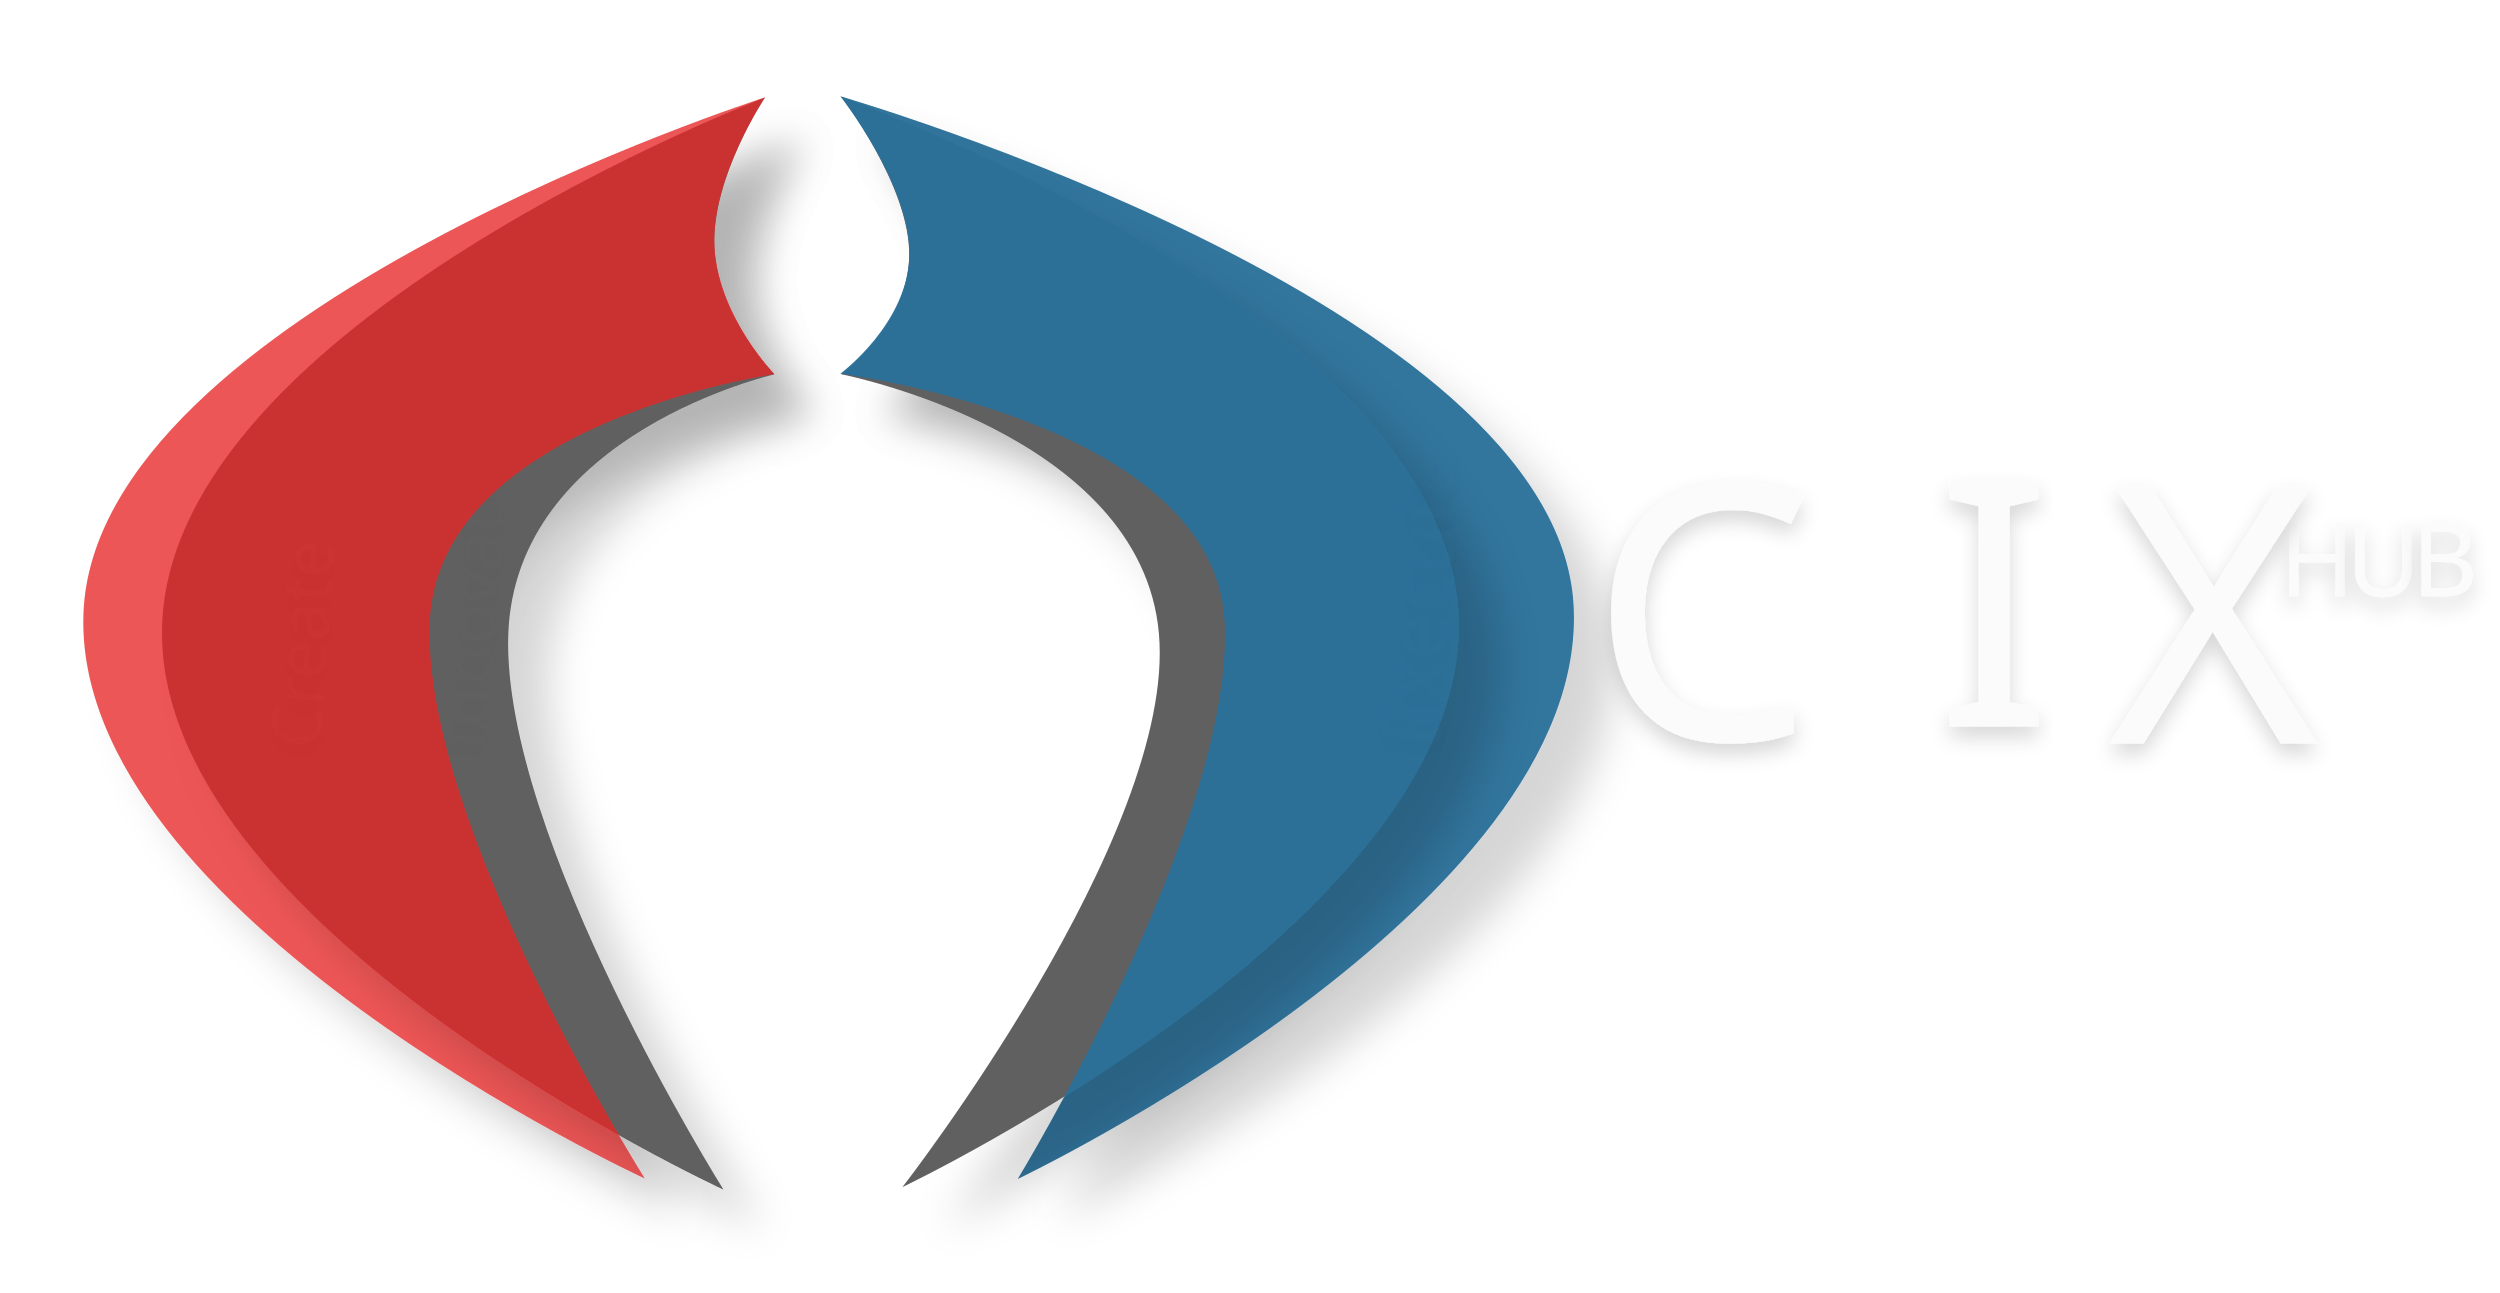
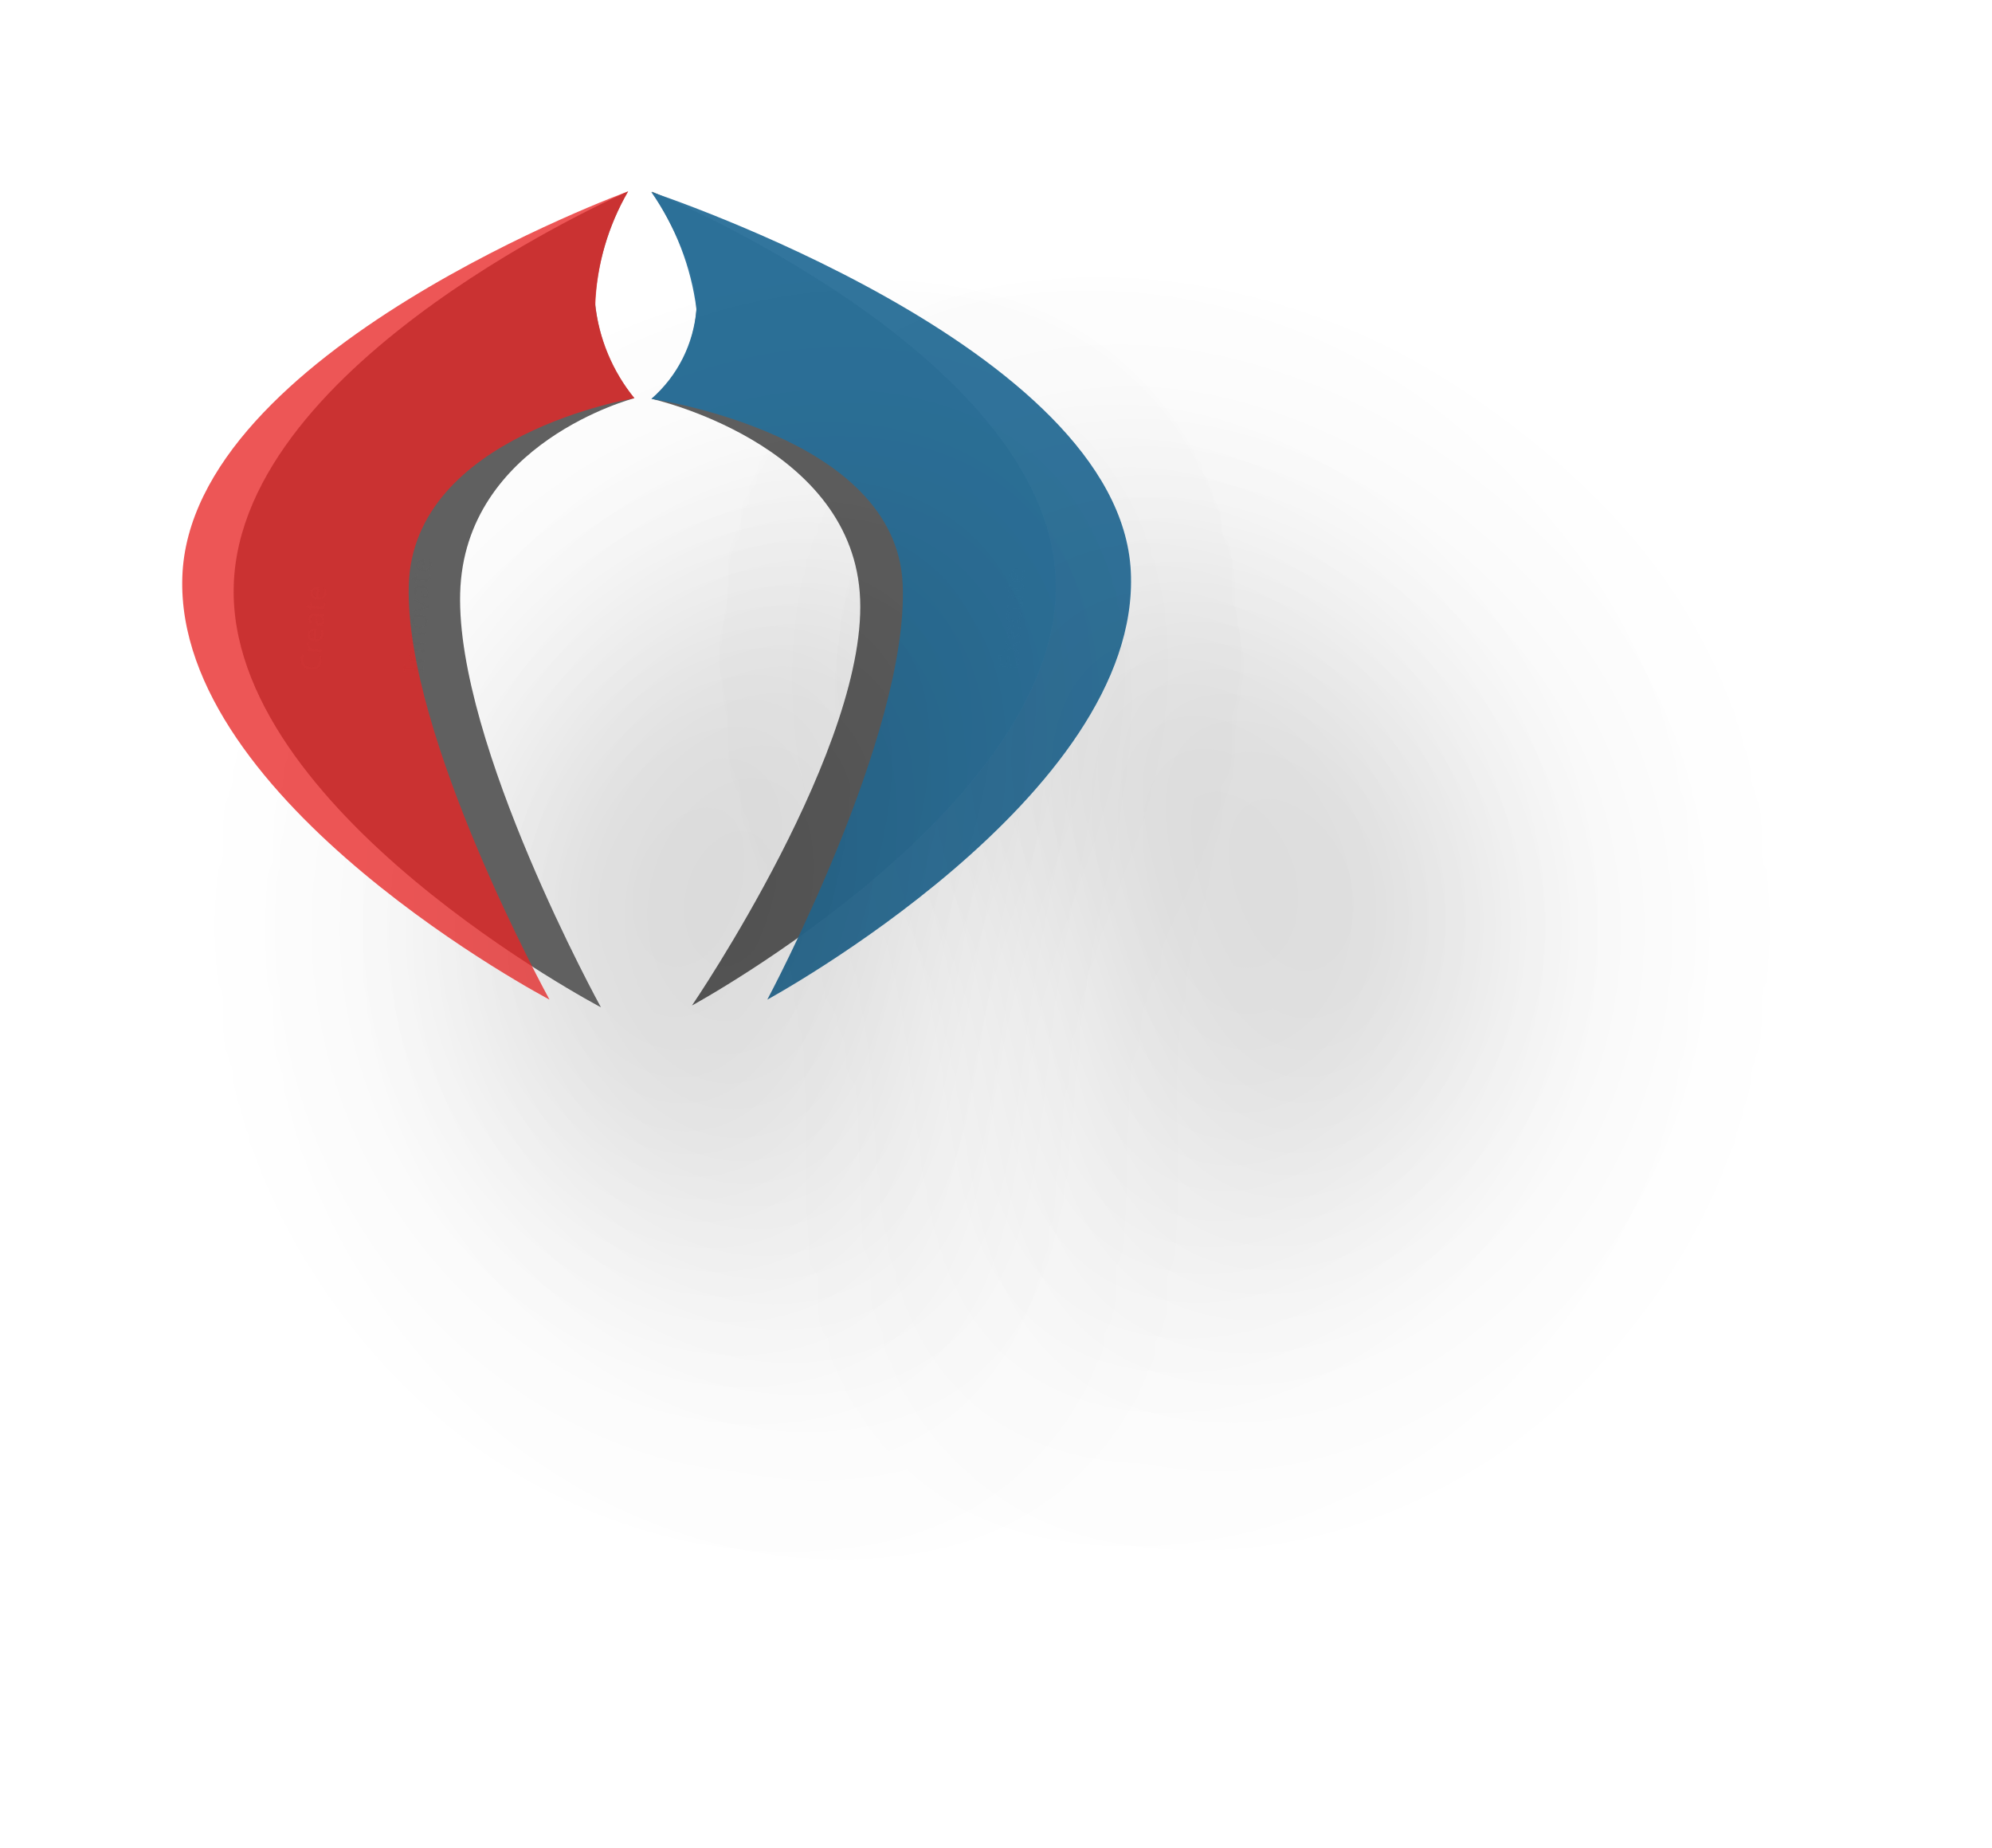
- <svg xmlns="http://www.w3.org/2000/svg" width="736.004" height="380.468" viewBox="0 0 736.004 380.468">
+ <svg xmlns="http://www.w3.org/2000/svg" width="71.164" height="65.996" viewBox="0 0 71.164 65.996">
  <defs>
-     <filter id="Path_6" x="237.138" y="11.476" width="264.511" height="367.696" filterUnits="userSpaceOnUse">
+     <filter id="Path_6" x="16.88" y="0" width="54.284" height="65.869" filterUnits="userSpaceOnUse">
      <feOffset dx="12" dy="12" input="SourceAlpha" />
      <feGaussianBlur stdDeviation="6" result="blur" />
      <feFlood flood-opacity="0.161" />
      <feComposite operator="in" in2="blur" />
      <feComposite in="SourceGraphic" />
    </filter>
-     <filter id="Path_8" x="237.358" y="13.357" width="230.368" height="366.403" filterUnits="userSpaceOnUse">
+     <filter id="Path_8" x="16.897" y="0.13" width="51.574" height="65.805" filterUnits="userSpaceOnUse">
      <feOffset dx="12" dy="12" input="SourceAlpha" />
      <feGaussianBlur stdDeviation="6" result="blur-2" />
      <feFlood flood-opacity="0.161" />
      <feComposite operator="in" in2="blur-2" />
      <feComposite in="SourceGraphic" />
    </filter>
-     <filter id="Path_10" x="12.964" y="15.841" width="247.884" height="362.171" filterUnits="userSpaceOnUse">
+     <filter id="Path_10" x="0" y="0.3" width="52.916" height="65.492" filterUnits="userSpaceOnUse">
      <feOffset dx="12" dy="12" input="SourceAlpha" />
      <feGaussianBlur stdDeviation="6" result="blur-3" />
      <feFlood flood-opacity="0.161" />
      <feComposite operator="in" in2="blur-3" />
      <feComposite in="SourceGraphic" />
    </filter>
-     <filter id="Path_11" x="36.128" y="16.73" width="224.71" height="363.738" filterUnits="userSpaceOnUse">
+     <filter id="Path_11" x="1.839" y="0.361" width="51.076" height="65.635" filterUnits="userSpaceOnUse">
      <feOffset dx="12" dy="12" input="SourceAlpha" />
      <feGaussianBlur stdDeviation="6" result="blur-4" />
      <feFlood flood-opacity="0.161" />
      <feComposite operator="in" in2="blur-4" />
      <feComposite in="SourceGraphic" />
    </filter>
-     <filter id="Create" x="65.154" y="158.458" width="58.746" height="75.447" filterUnits="userSpaceOnUse">
+     <filter id="Create" x="1.446" y="14.946" width="20.204" height="21.132" filterUnits="userSpaceOnUse">
      <feOffset dy="3" input="SourceAlpha" />
      <feGaussianBlur stdDeviation="3" result="blur-5" />
      <feFlood flood-opacity="0.161" />
      <feComposite operator="in" in2="blur-5" />
      <feComposite in="SourceGraphic" />
    </filter>
-     <filter id="Innovate" x="114.552" y="145.341" width="59.723" height="89.413" filterUnits="userSpaceOnUse">
+     <filter id="Innovate" x="5.127" y="14.026" width="20.274" height="22.13" filterUnits="userSpaceOnUse">
      <feOffset dy="3" input="SourceAlpha" />
      <feGaussianBlur stdDeviation="3" result="blur-6" />
      <feFlood flood-opacity="0.161" />
      <feComposite operator="in" in2="blur-6" />
      <feComposite in="SourceGraphic" />
    </filter>
-     <filter id="Execute_" x="390.857" y="136.689" width="111.087" height="99.953" filterUnits="userSpaceOnUse">
+     <filter id="Execute_" x="26.367" y="13.885" width="22.269" height="22.269" filterUnits="userSpaceOnUse">
      <feOffset dy="3" input="SourceAlpha" />
      <feGaussianBlur stdDeviation="3" result="blur-7" />
      <feFlood flood-opacity="0.161" />
      <feComposite operator="in" in2="blur-7" />
      <feComposite in="SourceGraphic" />
    </filter>
-     <filter id="H" x="662.01" y="139.5" width="37" height="73" filterUnits="userSpaceOnUse">
-       <feOffset dy="3" input="SourceAlpha" />
-       <feGaussianBlur stdDeviation="3" result="blur-8" />
-       <feFlood flood-opacity="0.161" />
-       <feComposite operator="in" in2="blur-8" />
-       <feComposite in="SourceGraphic" />
-     </filter>
-     <filter id="U" x="681.661" y="139.5" width="37" height="73" filterUnits="userSpaceOnUse">
-       <feOffset dy="3" input="SourceAlpha" />
-       <feGaussianBlur stdDeviation="3" result="blur-9" />
-       <feFlood flood-opacity="0.161" />
-       <feComposite operator="in" in2="blur-9" />
-       <feComposite in="SourceGraphic" />
-     </filter>
-     <filter id="B" x="701.004" y="139.5" width="35" height="73" filterUnits="userSpaceOnUse">
-       <feOffset dy="3" input="SourceAlpha" />
-       <feGaussianBlur stdDeviation="3" result="blur-10" />
-       <feFlood flood-opacity="0.161" />
-       <feComposite operator="in" in2="blur-10" />
-       <feComposite in="SourceGraphic" />
-     </filter>
-     <filter id="X" x="611.583" y="107.875" width="80" height="211" filterUnits="userSpaceOnUse">
-       <feOffset dy="3" input="SourceAlpha" />
-       <feGaussianBlur stdDeviation="3" result="blur-11" />
-       <feFlood flood-opacity="0.161" />
-       <feComposite operator="in" in2="blur-11" />
-       <feComposite in="SourceGraphic" />
-     </filter>
-     <filter id="I" x="561.01" y="107.875" width="43" height="201" filterUnits="userSpaceOnUse">
-       <feOffset dy="3" input="SourceAlpha" />
-       <feGaussianBlur stdDeviation="3" result="blur-12" />
-       <feFlood flood-opacity="0.161" />
-       <feComposite operator="in" in2="blur-12" />
-       <feComposite in="SourceGraphic" />
-     </filter>
-     <filter id="C" x="458.891" y="107.875" width="89" height="209" filterUnits="userSpaceOnUse">
-       <feOffset dy="3" input="SourceAlpha" />
-       <feGaussianBlur stdDeviation="3" result="blur-13" />
-       <feFlood flood-opacity="0.161" />
-       <feComposite operator="in" in2="blur-13" />
-       <feComposite in="SourceGraphic" />
-     </filter>
  </defs>
-   <g id="LogoLight" transform="translate(-3624 -2304)">
-     <g id="FINAL_LOGO-512" data-name="FINAL LOGO-512" transform="translate(1109 2594)">
-       <rect id="Rectangle_1" data-name="Rectangle 1" width="512" height="354" transform="translate(2515 -290)" fill="none" />
-       <g id="_512finalogo" data-name="512finalogo" transform="translate(2533.964 -272.524)">
-         <g id="Group_4" data-name="Group 4" transform="translate(0 0)">
-           <g id="logoicon" transform="translate(0 0)">
-             <g id="R" transform="translate(224.174)">
-               <g transform="matrix(1, 0, 0, 1, -243.14, -17.48)" filter="url(#Path_6)">
-                 <path id="Path_6-2" data-name="Path 6" d="M172.274,0s-69.2,101.125-69.433,160.541S212,239.493,212,239.493s-21.077,13.919-22.147,34.328,17.874,47.219,17.874,47.219S.34,248.978,0,160.175,172.274,0,172.274,0Z" transform="translate(471.65 338.08) rotate(177)" fill="#32749d" />
-               </g>
-               <g transform="matrix(1, 0, 0, 1, -243.14, -17.48)" filter="url(#Path_8)" style="mix-blend-mode: luminosity;isolation: isolate">
-                 <path id="Path_8-2" data-name="Path 8" d="M172.273,0S86.183,99.484,88.354,158.816s89.43,81.1,89.43,81.1-20.276,13-21.818,33.514S173.5,321.54,173.5,321.54.34,248.944,0,160.153,172.273,0,172.273,0Z" transform="translate(437.73 340.46) rotate(177)" fill="#606060" />
-               </g>
-             </g>
-             <g id="L" transform="translate(0 4.365)">
-               <g transform="matrix(1, 0, 0, 1, -18.96, -21.84)" filter="url(#Path_10)">
-                 <path id="Path_10-2" data-name="Path 10" d="M29.882,0S98.611,101.32,98.908,160.8,0,238.034,0,238.034s16.452,15.653,18.861,35.85-13.27,45.472-13.27,45.472,195.039-69.9,195.269-158.8S29.882,0,29.882,0Z" transform="translate(219.7 348.01) rotate(-178)" fill="#ed5757" />
-               </g>
-               <g transform="matrix(1, 0, 0, 1, -18.96, -21.84)" filter="url(#Path_11)" style="mix-blend-mode: luminosity;isolation: isolate">
-                 <path id="Path_11-2" data-name="Path 11" d="M6.609,0s68.73,101.363,69.028,160.872S0,240.4,0,240.4s17.554,16.8,18.974,37.132-13.294,44.2-13.294,44.2,171.681-72.17,171.909-161.108S6.609,0,6.609,0Z" transform="translate(219.61 350.47) rotate(-178)" fill="#606060" />
-               </g>
-               <g transform="matrix(1, 0, 0, 1, -18.96, -21.84)" filter="url(#Create)" style="mix-blend-mode: luminosity;isolation: isolate">
-                 <text id="Create-2" data-name="Create" transform="matrix(0.07, -1, 1, 0.07, 94.11, 220.72)" fill="#707070" font-size="20" font-family="KhmerMN, Khmer MN" opacity="0.071">
-                   <tspan x="0" y="0">Create</tspan>
-                 </text>
-               </g>
-               <g transform="matrix(1, 0, 0, 1, -18.96, -21.84)" filter="url(#Innovate)" style="mix-blend-mode: luminosity;isolation: isolate">
-                 <text id="Innovate-2" data-name="Innovate" transform="matrix(0.07, -1, 1, 0.07, 143.5, 221.57)" fill="#707070" font-size="20" font-family="KhmerMN, Khmer MN" opacity="0.069">
-                   <tspan x="0" y="0">Innovate</tspan>
-                 </text>
-               </g>
-               <g transform="matrix(1, 0, 0, 1, -18.96, -21.84)" filter="url(#Execute_)" style="mix-blend-mode: luminosity;isolation: isolate">
-                 <text id="Execute_2" data-name="Execute " transform="matrix(0.07, -1, 1, 0.07, 423.8, 220.18)" fill="#707070" font-size="24" font-family="KhmerMN, Khmer MN" opacity="0.069">
-                   <tspan x="0" y="0">Execute</tspan>
-                   <tspan x="0" y="44" />
-                 </text>
-               </g>
-             </g>
-           </g>
+   <g id="website-logo" transform="translate(6.066 5.875)">
+     <g id="logoicon" transform="translate(0 0)">
+       <g id="R" transform="translate(16.816 0.121)">
+         <g transform="matrix(1, 0, 0, 1, -22.88, -6)" filter="url(#Path_6)">
+           <path id="Path_6-2" data-name="Path 6" d="M13.769,0S8.215,9.188,8.163,14.565s8.622,7.081,8.622,7.081a4.752,4.752,0,0,0-1.779,3.119A9.378,9.378,0,0,0,16.4,29.027S-.028,22.627,0,14.591,13.769,0,13.769,0Z" transform="translate(41.16 34.99) rotate(177)" fill="#32749d" />
+         </g>
+         <g transform="matrix(1, 0, 0, 1, -22.88, -6)" filter="url(#Path_8)" style="mix-blend-mode: luminosity;isolation: isolate">
+           <path id="Path_8-2" data-name="Path 8" d="M13.77,0S6.876,9.054,7.013,14.424s7.054,7.29,7.054,7.29a4.63,4.63,0,0,0-1.752,3.047c-.134,1.858,1.364,4.345,1.364,4.345S-.028,22.635,0,14.6,13.77,0,13.77,0Z" transform="translate(38.47 35.2) rotate(177)" fill="#606060" />
        </g>
      </g>
-     </g>
-     <g id="CONAME" transform="translate(348 -187)">
-       <g id="HUB" transform="translate(-5 -43)">
-         <g transform="matrix(1, 0, 0, 1, 3281, 2534)" filter="url(#H)">
-           <text id="H-2" data-name="H" transform="translate(671.01 175.5)" fill="#fbfbfb" font-size="30" font-family="KhmerMN, Khmer MN">
-             <tspan x="0" y="0">H</tspan>
+       <g id="L" transform="translate(-0.064 0.423)">
+         <g transform="matrix(1, 0, 0, 1, -6, -6.3)" filter="url(#Path_10)">
+           <path id="Path_10-2" data-name="Path 10" d="M2.281,0s5.5,9.216,5.543,14.611S0,21.577,0,21.577a6.462,6.462,0,0,1,1.512,3.259A8.661,8.661,0,0,1,.479,28.954S15.935,22.692,15.919,14.63,2.281,0,2.281,0Z" transform="translate(21.91 35.79) rotate(-178)" fill="#ed5757" />
+         </g>
+         <g transform="matrix(1, 0, 0, 1, -6, -6.3)" filter="url(#Path_11)" style="mix-blend-mode: luminosity;isolation: isolate">
+           <path id="Path_11-2" data-name="Path 11" d="M.433,0s5.5,9.214,5.543,14.608S0,21.787,0,21.787A6.333,6.333,0,0,1,1.524,25.16a8.962,8.962,0,0,1-1.038,4s13.6-6.474,13.584-14.535S.433,0,.433,0Z" transform="translate(21.9 36) rotate(-178)" fill="#606060" />
+         </g>
+         <g transform="matrix(1, 0, 0, 1, -6, -6.3)" filter="url(#Create)" style="mix-blend-mode: luminosity;isolation: isolate">
+           <text id="Create-2" data-name="Create" transform="matrix(0.07, -1, 1, 0.07, 11.44, 24.01)" fill="#707070" font-size="1" font-family="KhmerMN, Khmer MN" opacity="0.071">
+             <tspan x="0" y="0">Create</tspan>
          </text>
        </g>
-         <g transform="matrix(1, 0, 0, 1, 3281, 2534)" filter="url(#U)">
-           <text id="U-2" data-name="U" transform="translate(690.66 175.5)" fill="#fbfbfb" font-size="30" font-family="KhmerMN, Khmer MN">
-             <tspan x="0" y="0">U</tspan>
+         <g transform="matrix(1, 0, 0, 1, -6, -6.3)" filter="url(#Innovate)" style="mix-blend-mode: luminosity;isolation: isolate">
+           <text id="Innovate-2" data-name="Innovate" transform="matrix(0.07, -1, 1, 0.07, 15.12, 24.09)" fill="#707070" font-size="1" font-family="KhmerMN, Khmer MN" opacity="0.069">
+             <tspan x="0" y="0">Innovate</tspan>
          </text>
        </g>
-         <g transform="matrix(1, 0, 0, 1, 3281, 2534)" filter="url(#B)">
-           <text id="B-2" data-name="B" transform="translate(710 175.5)" fill="#fbfbfb" font-size="30" font-family="KhmerMN, Khmer MN">
-             <tspan x="0" y="0">B</tspan>
-           </text>
-         </g>
-       </g>
-       <g id="CIX" transform="translate(3743.891 2604.875)">
-         <g transform="matrix(1, 0, 0, 1, -467.89, -113.87)" filter="url(#X)">
-           <text id="X-2" data-name="X" transform="translate(620.58 218.87)" fill="#fbfbfb" font-size="106" font-family="KhmerMN, Khmer MN">
-             <tspan x="0" y="0">X</tspan>
-           </text>
-         </g>
-         <g transform="matrix(1, 0, 0, 1, -467.89, -113.87)" filter="url(#I)">
-           <text id="I-2" data-name="I" transform="translate(570.01 213.87)" fill="#fbfbfb" font-size="101" font-family="KhmerMN, Khmer MN">
-             <tspan x="0" y="0">I</tspan>
-           </text>
-         </g>
-         <g transform="matrix(1, 0, 0, 1, -467.89, -113.87)" filter="url(#C)">
-           <text id="C-2" data-name="C" transform="translate(467.89 217.87)" fill="#fbfbfb" font-size="105" font-family="KhmerMN, Khmer MN">
-             <tspan x="0" y="0">C</tspan>
+         <g transform="matrix(1, 0, 0, 1, -6, -6.3)" filter="url(#Execute_)" style="mix-blend-mode: luminosity;isolation: isolate">
+           <text id="Execute_2" data-name="Execute " transform="matrix(0.07, -1, 1, 0.07, 36.36, 23.95)" fill="#707070" font-size="1" font-family="KhmerMN, Khmer MN" opacity="0.069">
+             <tspan x="0" y="0">Execute</tspan>
+             <tspan x="0" y="2" />
          </text>
        </g>
      </g>
    </g>
  </g>
</svg>
